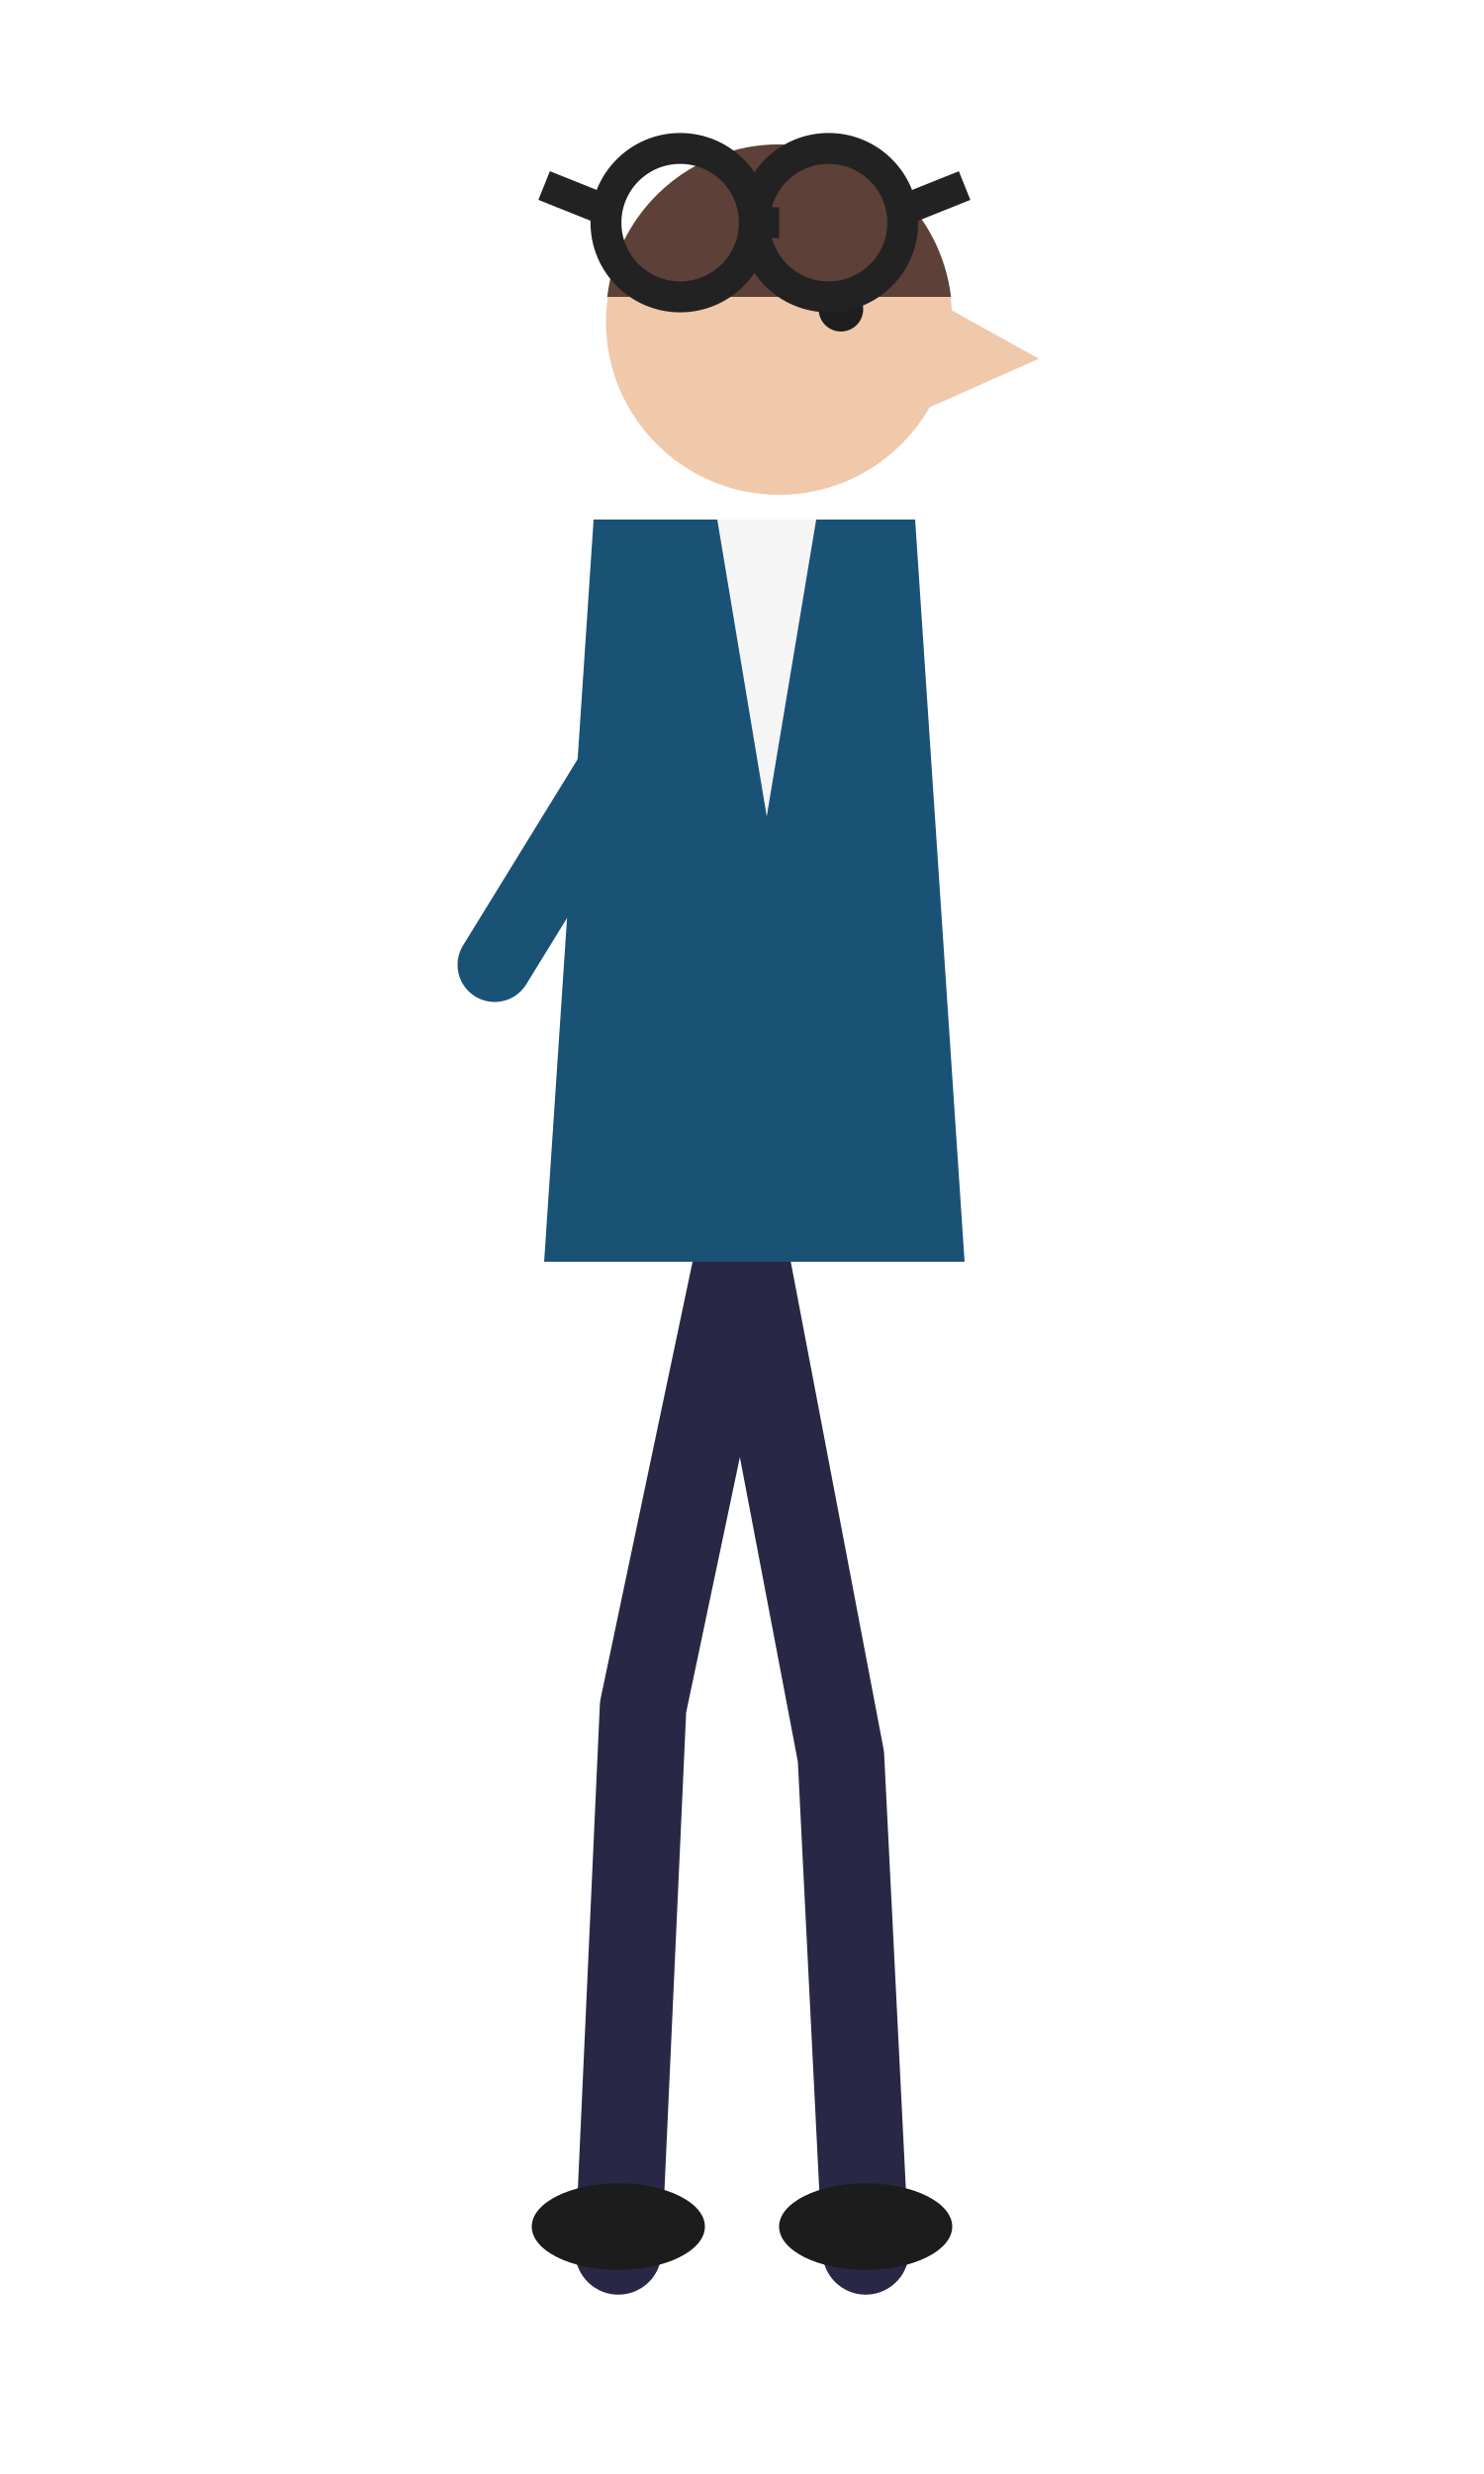
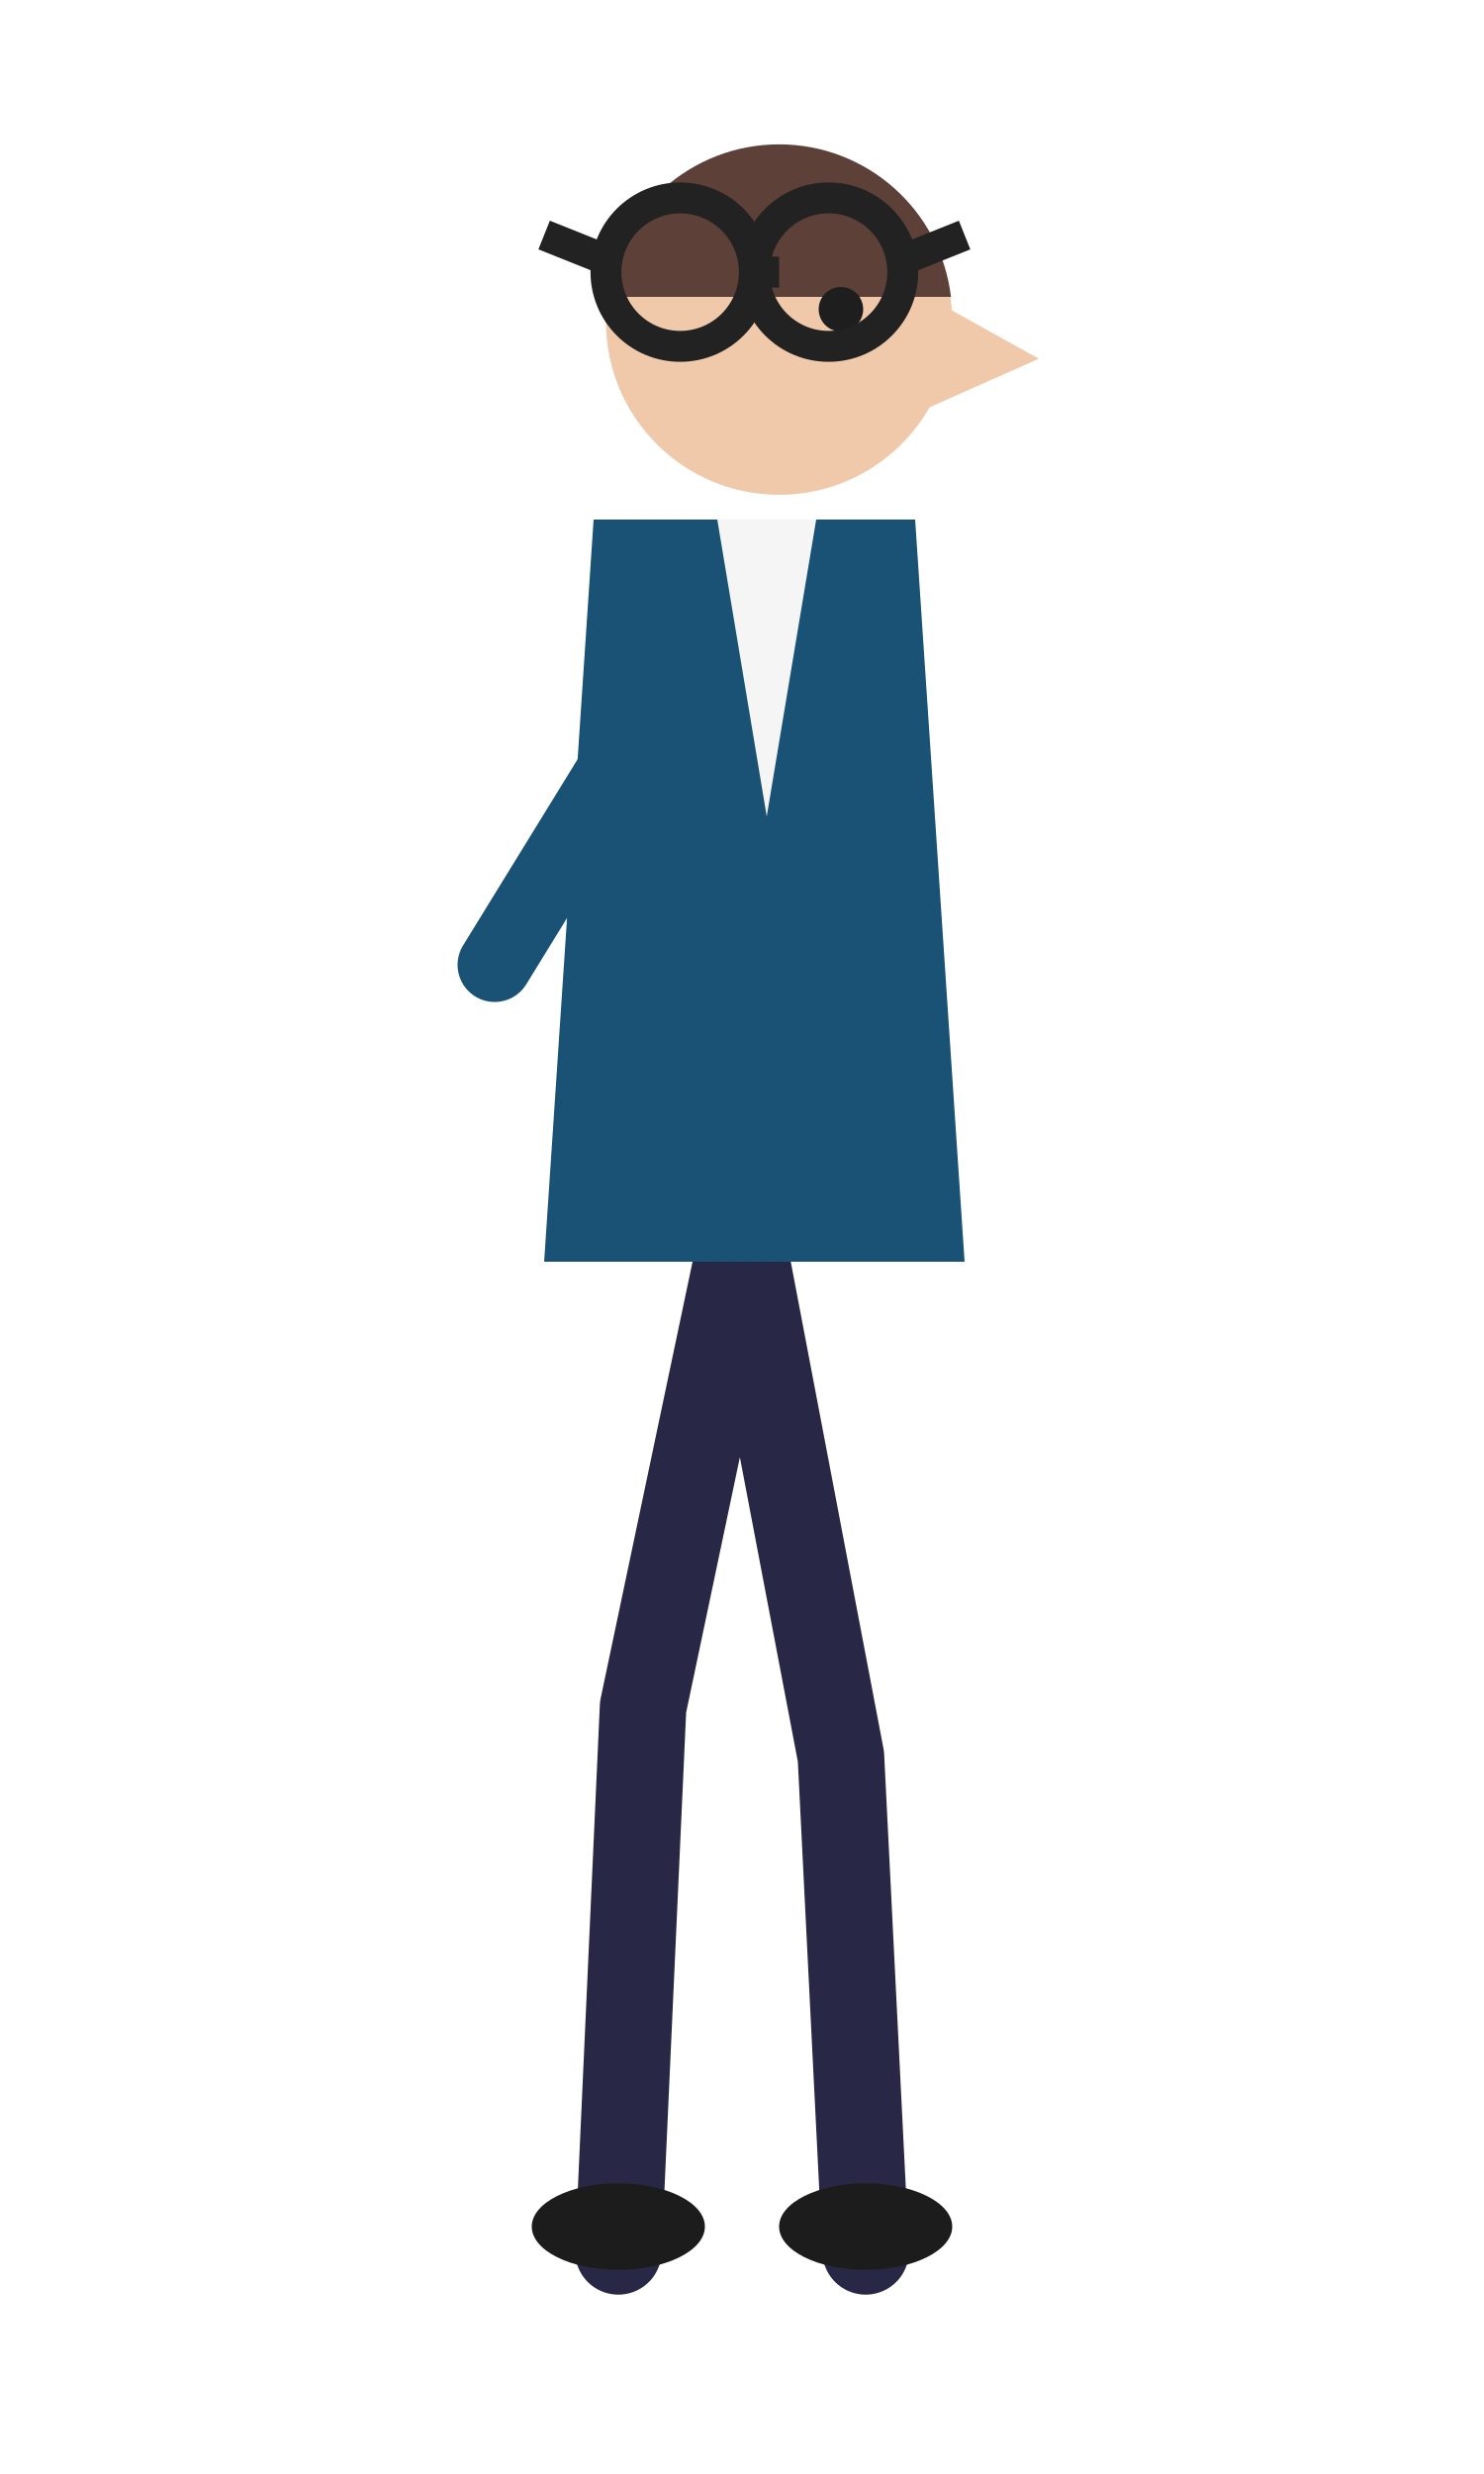
<svg xmlns="http://www.w3.org/2000/svg" viewBox="0 0 120 200" width="120" height="200">
  <g stroke="#282846" stroke-width="7" stroke-linecap="round" fill="none" stroke-linejoin="round">
    <path d="M60 100 L68 142 L70 182 M60 100 L52 138 L50 182" />
  </g>
  <ellipse cx="70" cy="180" rx="7" ry="3.5" fill="#1c1c1c" />
  <ellipse cx="50" cy="180" rx="7" ry="3.5" fill="#1c1c1c" />
  <path d="M48 42 L74 42 L78 102 L44 102 Z" fill="#1a5276" />
  <path d="M58 42 L66 42 L62 66 Z" fill="#f5f5f5" />
  <g stroke="#1a5276" stroke-width="6" stroke-linecap="round" fill="none">
    <path d="M56 52 L40 78" />
  </g>
  <circle cx="63" cy="26" r="14" fill="#f0c8aa" />
  <path d="M75 24 L84 29 L75 33 Z" fill="#f0c8aa" />
  <path d="M49.1 24 A14 14 0 0 1 76.9 24 Z" fill="#5d4037" />
  <circle cx="68" cy="25" r="1.8" fill="#1e1e1e" />
  <g stroke="#222" stroke-width="2.5" fill="none">
-     <circle cx="55" cy="18" r="6" />
-     <circle cx="67" cy="18" r="6" />
-     <path d="M61 18 L63 18 M49 17 L44 15 M73 17 L78 15" />
+     <circle cx="55" cy="22" r="6" />
+     <circle cx="67" cy="22" r="6" />
+     <path d="M61 22 L63 22 M49 21 L44 19 M73 21 L78 19" />
  </g>
</svg>
